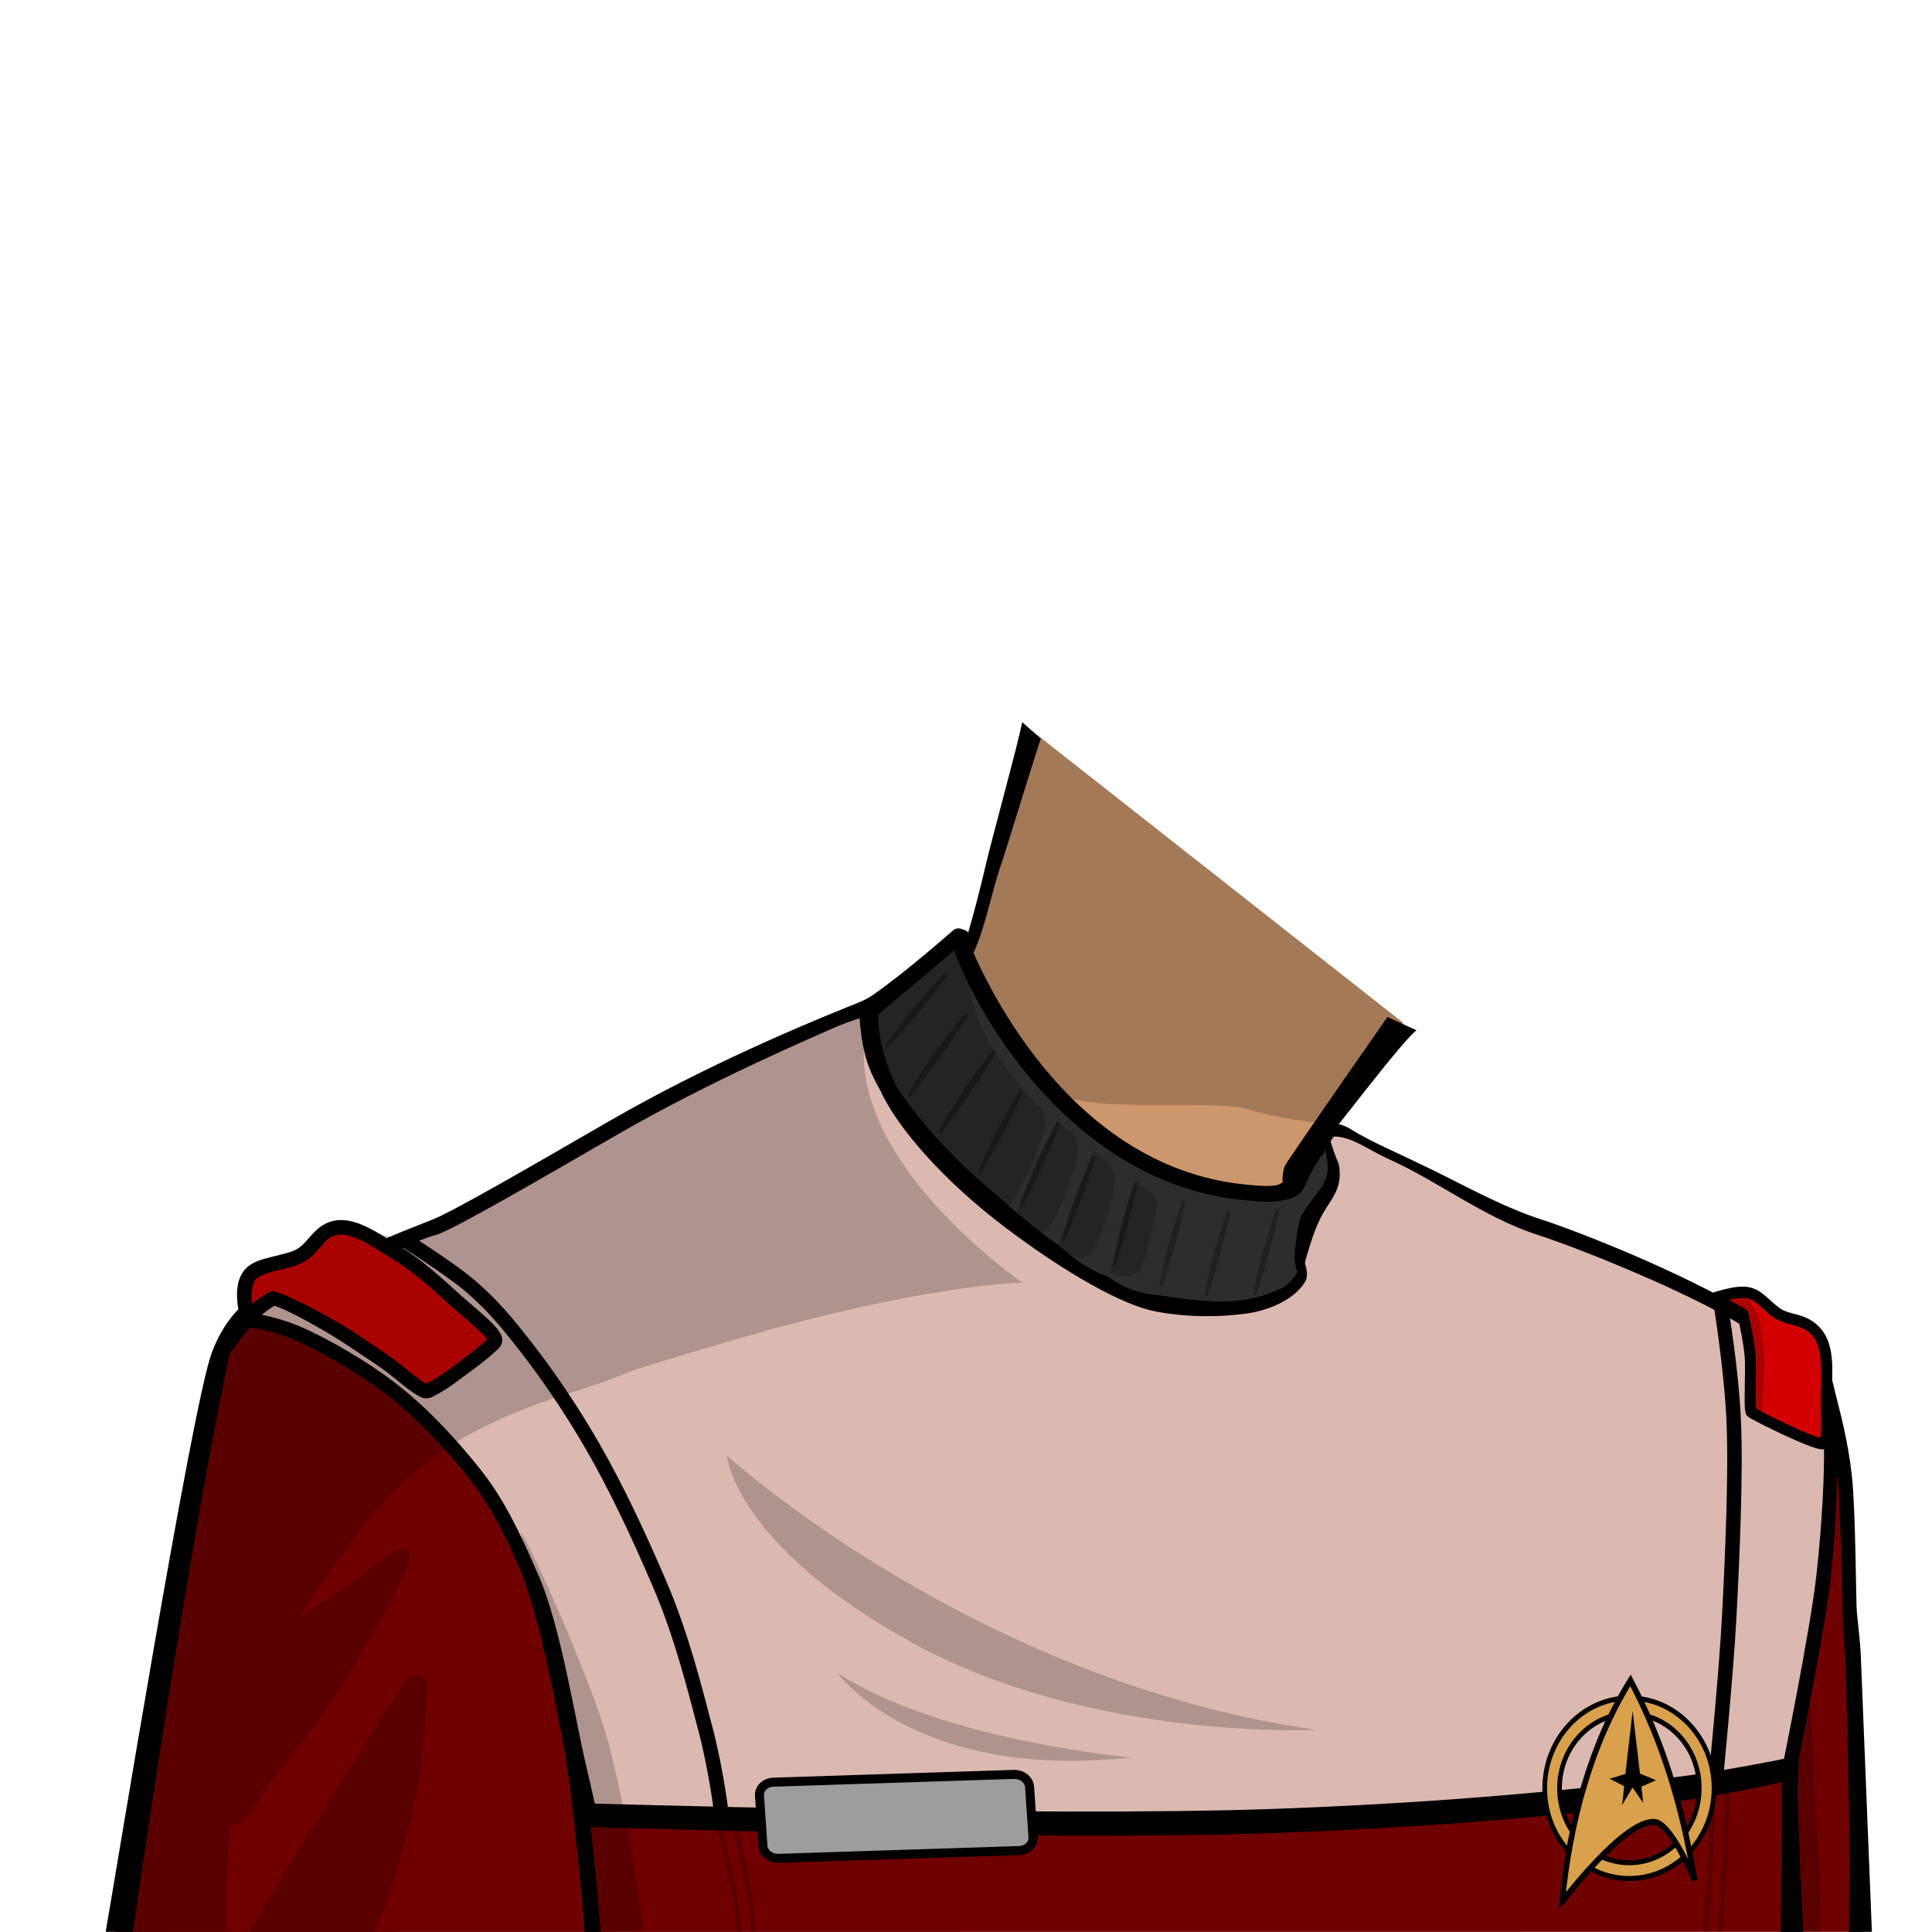
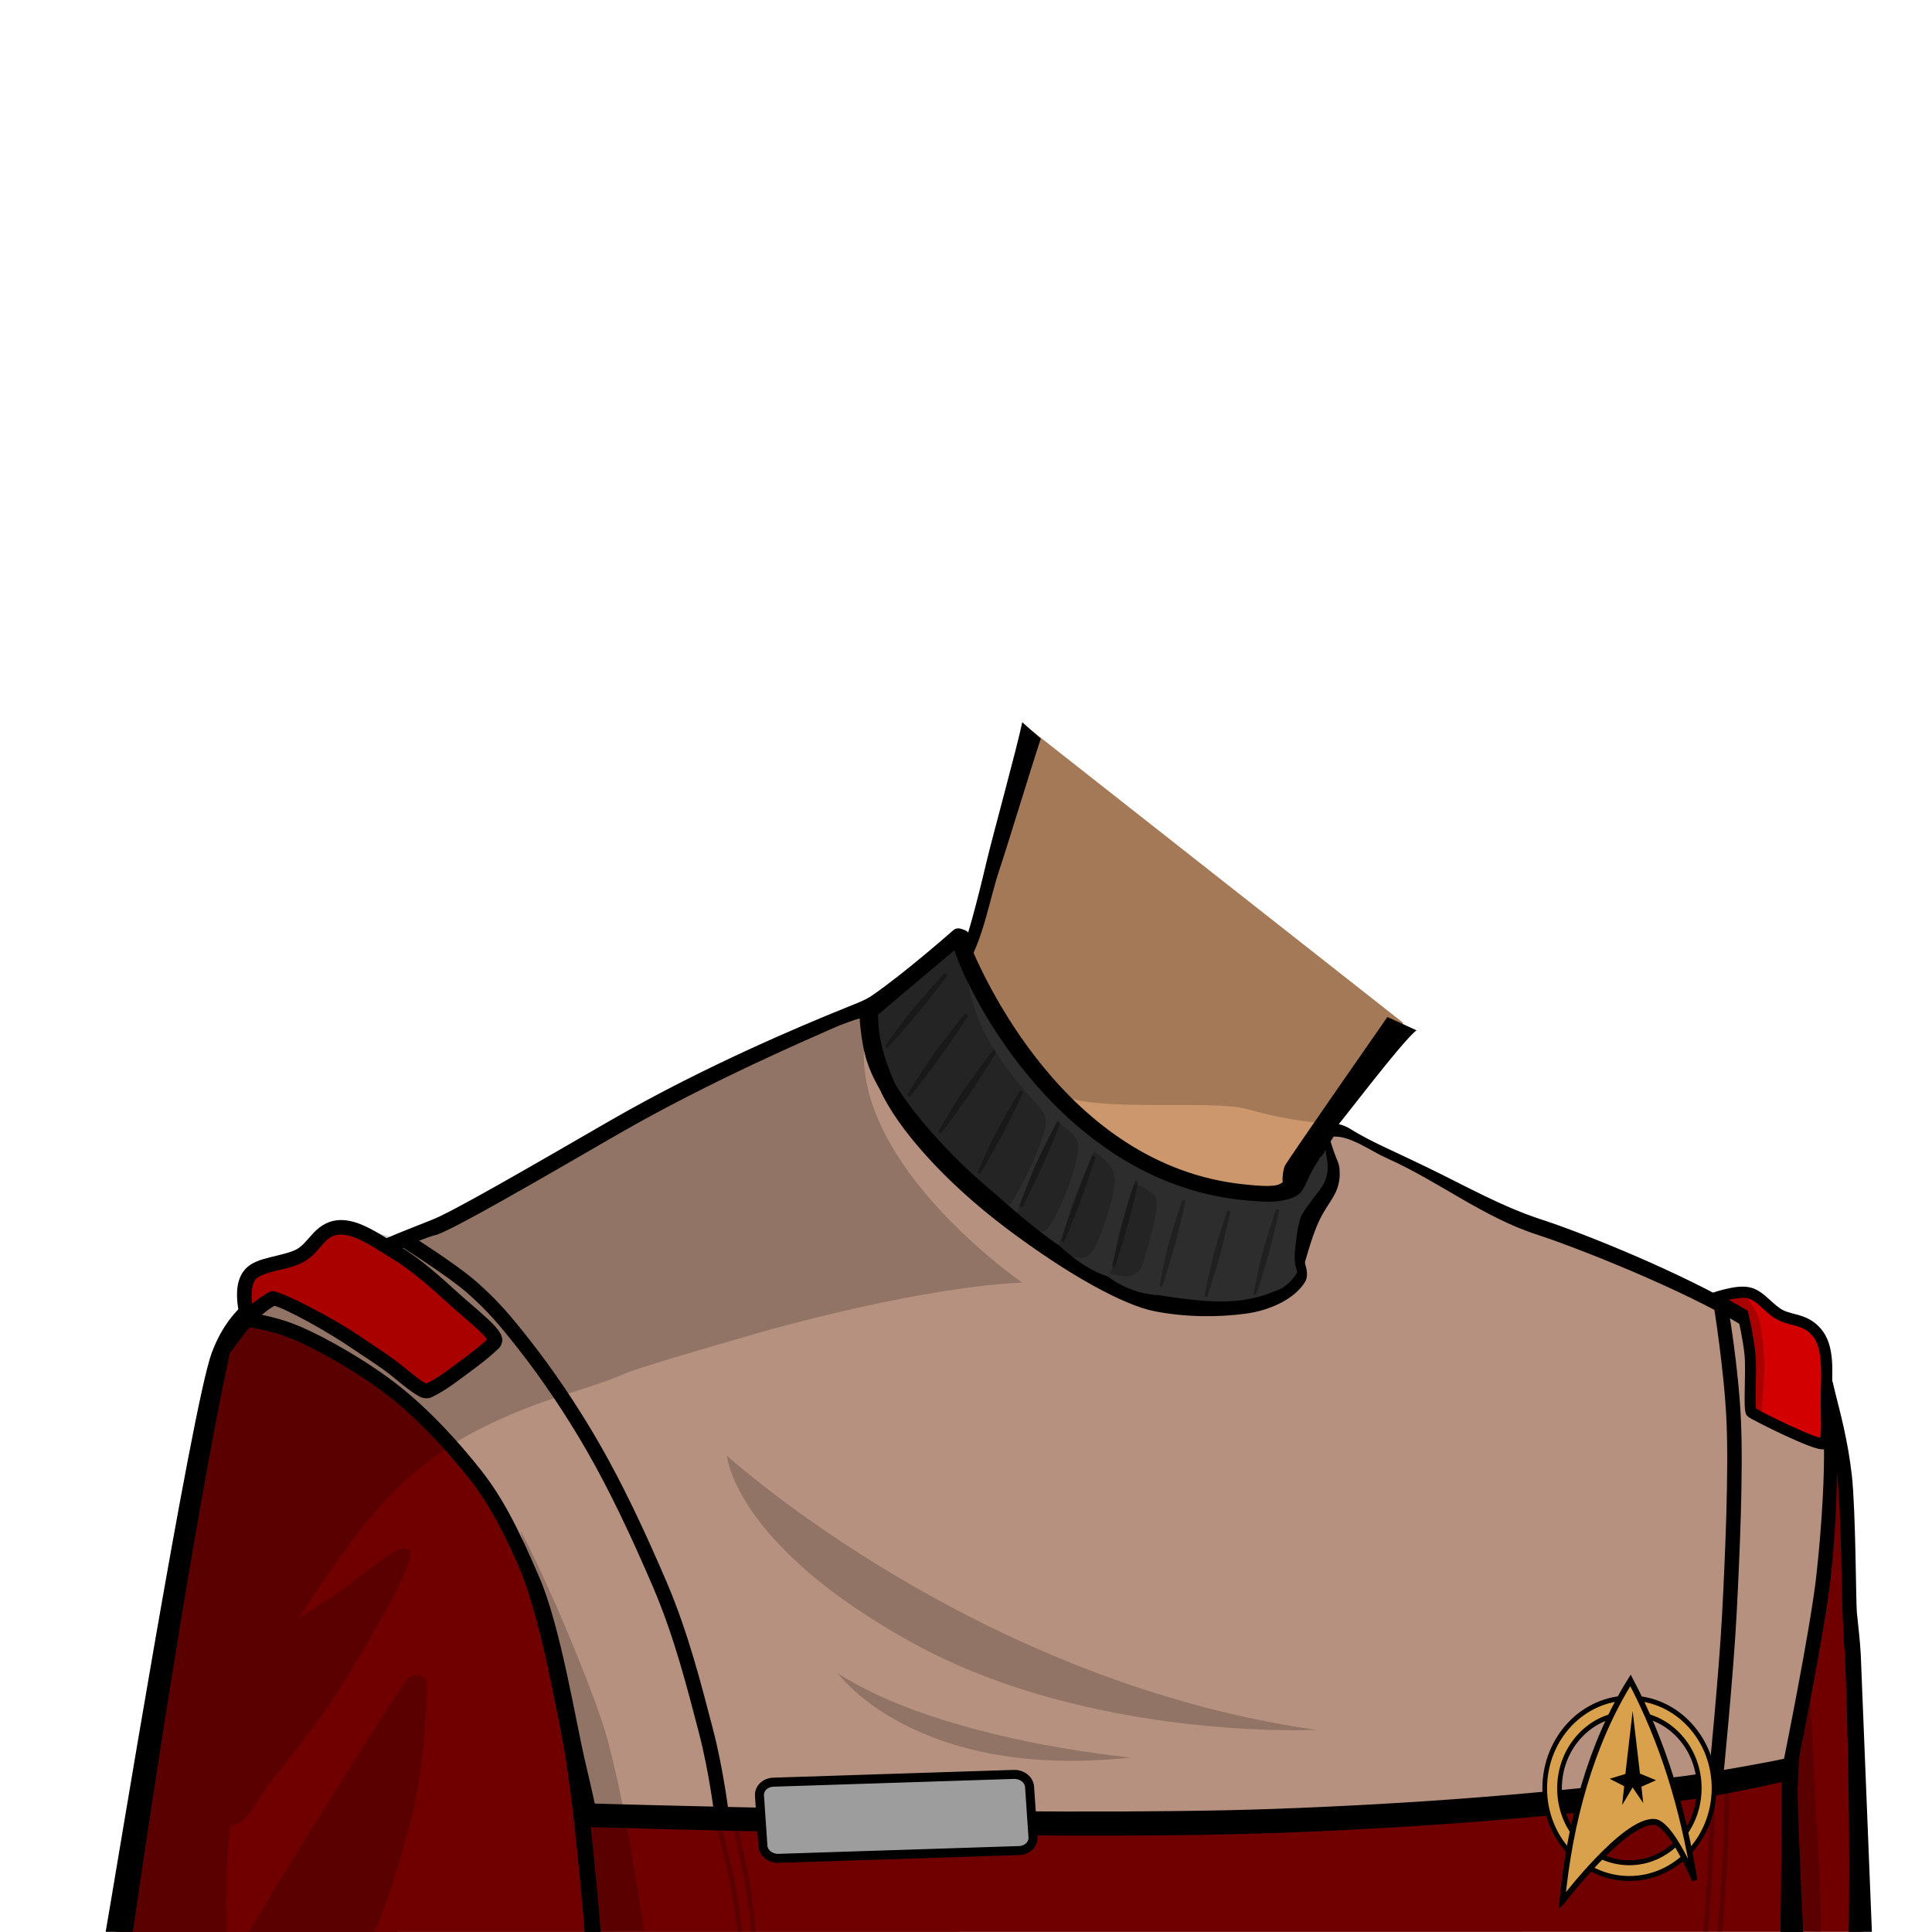
<svg xmlns="http://www.w3.org/2000/svg" width="400" height="400" viewBox="0 0 400 400" version="1.1" id="svg11557" xml:space="preserve">
  <defs id="defs11554" />
  <g id="layer1">
    <path d="m 213.633,151.294 -13.549,47.147 c 0,0 12.427,24.853 21.464,31.491 9.037,6.636 24.148,15.816 35.021,17.228 l 3.88,0.525 2.616,0.322 5.224,-2.259 3.813,-10.875 18.428,-23.087 z" style="fill:#cd976d;fill-opacity:1;fill-rule:nonzero;stroke:none;stroke-width:1.333" id="path171974" />
    <path d="m 200.083,198.441 c 0,0 12.867,21.571 17.836,27.064 4.969,5.493 32.696,1.831 40.543,4.185 6.339,1.901 13.099,2.665 15.471,2.891 l 16.597,-20.793 -76.897,-60.493 z" style="opacity:0.2;fill:#000000;fill-opacity:1;fill-rule:nonzero;stroke:none;stroke-width:1.333" id="path171984" />
    <path d="m 211.645,149.528 c -1.011,4.997 -6.2,23.825 -7.369,28.788 -0.956,4.064 -1.957,8.119 -3.072,12.143 -0.516,1.859 -1.075,3.703 -1.633,5.549 -0.187,0.616 -0.955,1.863 -0.881,2.475 0.02,0.169 0.807,2.383 1.111,1.937 3.688,-5.387 5.037,-14.187 7.127,-20.381 1.491,-4.419 7.061,-22.687 8.552,-27.104 0,0 -3.833,-3.407 -3.833,-3.407" style="fill:#000000;fill-opacity:1;fill-rule:nonzero;stroke:none;stroke-width:1.333" id="path171994" />
    <path d="m 293.276,213.319 c -2.837,2.044 -16.283,19.912 -18.592,22.531 -1.879,2.131 -4.417,10.851 -7.529,10.948 -2.104,0.065 -1.741,-3.725 -1.193,-5.332 0.263,-0.769 21.288,-30.909 21.288,-30.909 0,0 6.027,2.763 6.027,2.763" style="fill:#000000;fill-opacity:1;fill-rule:nonzero;stroke:none;stroke-width:1.333" id="path171998" />
  </g>
  <g id="layer5">
    <path d="m 196.989,241.882 c 22.145,19.023 37.477,27.54 37.477,27.54 l 12.788,7.048 19.314,0.092 13.156,-5.4 c 0,0 4.712,-5.432 3.292,-9.407 -1.42,-3.975 -6.26,-16.737 -6.26,-16.737 l 0.297,-2.285 -4.042,-6.883 -0.185,0.152 -4.538,9.745 -5.225,2.259 -2.464,-0.201 -4.032,-0.646 c -10.873,-1.412 -25.983,-10.591 -35.02,-17.228 -9.039,-6.637 -21.465,-31.491 -21.465,-31.491 l 0.176,-2.859 -2.421,-0.957 -12.553,9.764 -4.107,2.737 0.089,0.687 c 0,0 -6.423,15.047 15.723,34.069" style="fill:#2d2d2d;fill-opacity:1;fill-rule:nonzero;stroke:none;stroke-width:1.333" id="path171966" />
    <path id="path171958" style="fill:#700000;fill-opacity:1;fill-rule:nonzero;stroke:none;stroke-width:1.333" d="m 181.136,206.193 -0.448,0.314 -5.627,3.391 -41.239,19.041 -38.913,21.736 -11.855,6.043 -9.731,5.013 -4.172,3.951 -11.119,2.446 C 49.578,274.232 45.031,281.371 41.979,296.785 36.79,326.888 29.181,369.897 23.993,400 l 361.696,-0.033 -1.01,-30.861 -0.869,-26.572 c -1.525,-11.003 -3.126,-48.219 -5.455,-55.791 -1.697,-5.515 -4.912,-11.182 -8.376,-12.8 -2.23,-1.042 -4.329,-0.074 -7.287,-0.02 -8.155,-4.881 -35.089,-19.295 -45.549,-21.619 -10.461,-2.325 -26.815,-12.735 -37.039,-17.078 l -5.759,-0.107 2.996,6.48 -0.299,2.287 c 0,0 -4.029,7.843 -6.238,11.979 -0.838,3.734 -0.665,7.041 -0.665,7.041 l -7.843,7.413 -22.942,0.474 -6.066,-1.854 c 0,0 -13.868,-9.169 -36.014,-28.191 -22.147,-19.024 -15.725,-34.068 -15.725,-34.068 z" />
-     <path id="path2" style="fill:#dbb9b0;fill-opacity:1;stroke:none;stroke-width:1px;stroke-linecap:butt;stroke-linejoin:miter;stroke-opacity:1" d="m 181.137,206.193 -0.449,0.314 -5.627,3.391 -41.24,19.041 -38.912,21.736 -11.855,6.043 -9.73,5.014 -4.172,3.949 -11.119,2.447 c -2.003,1.446 -5.383,3.606 -6.98,5.264 4.576,0.082 10.812,1.838 18.152,6.368 14.824,9.15 19.689,13.69 28.669,25.859 8.98,12.168 14.008,26.824 17.52,39.193 3.512,12.368 5.475,31.014 5.475,31.014 l 107.184,1.369 70.695,-1.369 54.275,-7.754 17.332,-2.279 7.297,-39.225 1.936,-32.584 c -0.39,-3.135 -0.794,-5.823 -1.23,-7.242 -1.697,-5.515 -4.912,-11.182 -8.377,-12.801 -2.23,-1.042 -4.329,-0.074 -7.287,-0.019 -8.155,-4.881 -35.089,-19.295 -45.549,-21.619 -10.461,-2.325 -26.815,-12.735 -37.039,-17.078 l -5.76,-0.107 2.996,6.48 -0.299,2.287 c 0,0 -4.03,7.843 -6.238,11.979 -0.838,3.734 -0.664,7.041 -0.664,7.041 l -7.844,7.414 -22.941,0.475 -6.066,-1.855 c 0,0 -13.868,-9.169 -36.014,-28.191 -22.147,-19.024 -15.725,-34.068 -15.725,-34.068 z" />
+     <path id="path2" style="fill:#b79180;fill-opacity:1;stroke:none;stroke-width:1px;stroke-linecap:butt;stroke-linejoin:miter;stroke-opacity:1" d="m 181.137,206.193 -0.449,0.314 -5.627,3.391 -41.24,19.041 -38.912,21.736 -11.855,6.043 -9.73,5.014 -4.172,3.949 -11.119,2.447 c -2.003,1.446 -5.383,3.606 -6.98,5.264 4.576,0.082 10.812,1.838 18.152,6.368 14.824,9.15 19.689,13.69 28.669,25.859 8.98,12.168 14.008,26.824 17.52,39.193 3.512,12.368 5.475,31.014 5.475,31.014 l 107.184,1.369 70.695,-1.369 54.275,-7.754 17.332,-2.279 7.297,-39.225 1.936,-32.584 c -0.39,-3.135 -0.794,-5.823 -1.23,-7.242 -1.697,-5.515 -4.912,-11.182 -8.377,-12.801 -2.23,-1.042 -4.329,-0.074 -7.287,-0.019 -8.155,-4.881 -35.089,-19.295 -45.549,-21.619 -10.461,-2.325 -26.815,-12.735 -37.039,-17.078 l -5.76,-0.107 2.996,6.48 -0.299,2.287 c 0,0 -4.03,7.843 -6.238,11.979 -0.838,3.734 -0.664,7.041 -0.664,7.041 l -7.844,7.414 -22.941,0.475 -6.066,-1.855 c 0,0 -13.868,-9.169 -36.014,-28.191 -22.147,-19.024 -15.725,-34.068 -15.725,-34.068 z" />
    <path d="m 277.321,244.052 c -0.341,2.891 -1.664,4.217 -3.26,6.912 -2.387,4.032 -3.481,9.401 -4.947,13.809 -0.872,-2.219 -1.201,-3.377 -1.008,-5.648 0.196,-2.313 0.449,-4.564 1.104,-6.844 0.465,-1.623 3.865,-5.495 4.657,-6.87 1.599,-2.768 0.995,-5.079 0.372,-8.043 0.239,0.32 0.901,-1.447 1.204,-1.18 0.36,1.305 1.123,3.396 1.559,4.39 0.331,0.753 0.46,2.284 0.32,3.475 z" style="fill:#000000;fill-opacity:1;fill-rule:nonzero;stroke:none;stroke-width:1.333" id="path172002" />
    <path id="path172014" style="fill:#000000;fill-opacity:1;fill-rule:nonzero;stroke:none;stroke-width:1.333" d="m 274.08,238.81 c 0.125,-0.467 0.738,-1.307 0.738,-1.307 0,0 0.07,-0.321 1.305,-2.185 3.541,-0.148 7.586,2.957 11.074,4.508 10.635,4.731 19.858,12.189 31.094,15.814 7.481,2.413 30.045,11.21 42.733,18.978 2.096,0.265 3.324,-0.222 5.075,0.253 3.728,1.012 6.925,4.288 8.181,6.796 1.751,3.495 2.272,5.402 2.77,7.391 0.95,3.802 2.602,9.787 3.377,16.787 0.747,6.751 0.969,27.737 1.107,29.407 0.138,1.671 0.122,4.725 0.45,7.28 0.743,19.747 1.037,39.508 0.781,57.434 h 4.791 l -2.305,-57.434 c -0.196,-3.49 -0.556,-6.016 -0.814,-8.779 -0.185,-1.915 -0.229,-21.026 -1.027,-28.239 -0.805,-7.278 -2.519,-13.463 -3.449,-17.186 -1.833,-8.204 -4.112,-13.032 -13.932,-16.504 -1.577,-0.558 -2.949,-0.328 -4.654,-0.427 -13.123,-7.963 -34.38,-16.373 -42.084,-18.858 -8.256,-2.663 -15.869,-7.013 -23.65,-10.775 -2.757,-1.332 -5.524,-2.645 -8.299,-3.939 -2.576,-1.201 -5.381,-2.589 -7.78,-4.101 -1.403,-0.875 -3.832,-1.678 -5.293,-0.541 -1.989,1.547 -2.991,3.041 -4.259,5.206 -0.717,1.224 -1.597,2.338 -2.254,3.586 -0.665,1.267 -1.299,2.389 -2.76,3.156 -1.461,0.767 -5.427,0.262 -7.578,0.065 -36.998,-3.924 -54.374,-43.91 -57.054,-50.766 -0.238,-0.609 0.453,-1.322 0.159,-1.197 -0.14,-0.549 -1.085,-0.783 -1.626,-0.951 -0.273,-0.084 -0.556,-0.093 -0.824,-0.035 l 3e-5,-3.6e-4 c -0.268,0.058 -0.52,0.182 -0.732,0.369 -0.101,0.089 -9.982,8.819 -16.822,13.513 -1.598,1.097 -3.093,1.537 -7.809,3.487 -4.72,1.952 -25.968,10.583 -46.673,22.56 -16.791,9.712 -32.651,18.886 -36.656,20.389 -9.02,3.626 -16.927,6.288 -19.726,11.215 -1.077,0.637 -1.163,-0.557 -6.824,0.542 -5.661,1.099 -14.56,3.834 -19.001,15.792 C 39.704,291.218 23.455,391.235 21.875,399.967 h 5.631 c 4.311,-30.082 13.621,-90.183 20.081,-119.852 3.703,-4.629 7.307,-11.683 17.909,-12.272 10.601,-0.589 23.897,10.531 27.949,16.094 0.307,-1.035 -0.155,-2.13 -0.67,-3.078 -2.468,-4.544 -7.399,-9.03 -11.796,-11.656 -1.479,-0.881 -7.183,-3.178 -8.219,-4.59 1.992,-2.029 13.381,-8.031 17.762,-8.998 4.259,-1.597 19.499,-10.412 37.143,-20.619 19.567,-11.317 40.9,-20.356 45.085,-22.242 1.41,-0.636 4.244,-1.653 5.237,-1.911 0.036,0.929 0.137,1.8 0.224,2.492 0.456,3.634 0.998,7.175 3.971,12.267 3.573,7.921 13.252,18.968 26.167,28.697 12.915,9.729 24.315,15.924 30.684,17.179 6.37,1.255 13.153,1.286 19.011,0.485 4.321,-0.591 9.697,-2.664 12.107,-6.483 0.97,-1.537 0.107,-3.505 -0.194,-4.719 l -0.639,1.028 c -0.493,1.95 -2.638,4.375 -4.215,5.07 -7.114,3.135 -12.843,3.266 -25.112,1.299 -3.673,-0.147 -7.452,-1.486 -10.667,-3.886 -3.809,-1.24 -7.134,-3.727 -10.06,-6.424 -5.795,-3.901 -10.805,-8.635 -14.677,-11.91 -8.471,-7.167 -15.798,-15.744 -19.162,-21.33 -3.816,-8.269 -3.543,-12.987 -3.646,-14.522 4.953,-4.238 12.519,-10.515 15.806,-13.36 3.233,9.932 22.359,47.308 58.756,51.629 2.379,0.21 6.039,0.663 8.342,0.322 2.302,-0.341 3.542,-0.756 4.447,-1.643 1,-0.979 1.462,-2.604 2.104,-3.828 0.331,-0.632 0.67,-1.259 1.02,-1.879 0.116,-0.205 0.957,-1.33 0.889,-1.52" />
    <path id="path172060" style="opacity:0.2;fill:#000000;fill-opacity:1;fill-rule:nonzero;stroke:none;stroke-width:1.333" d="m 197.838,194.627 -17.783,14.773 c 0,0 -2.958,14.056 10.852,27.127 7.287,6.896 12.409,11.223 17.063,14.349 4.216,-5.027 8.493,-16.219 8.556,-18.12 0.091,-1.241 -0.428,-2.558 -0.959,-3.135 -7.923,-8.613 -15.429,-17.973 -15.482,-31.18 z m 21.046,37.659 c -4.149,7.405 -6.344,13.029 -8.768,20.032 2.963,1.926 5.068,2.888 5.949,2.686 2.275,-0.522 7.999,-15.488 7.096,-18.432 -0.541,-1.763 -2.458,-3.039 -4.277,-4.286 z m 7.566,5.958 -7.574,20.289 c 2.558,1.721 5.23,2.622 6.834,1.105 1.846,-1.816 5.631,-13.261 5.045,-16.154 -0.287,-1.418 -0.866,-2.705 -4.305,-5.24 z m 8.557,6.934 c -0.904,-0.188 -5.104,18.498 -5.104,18.498 5.354,1.567 6.363,-0.344 7.251,-3.818 0.608,-2.381 3.489,-11.121 1.765,-12.488 -2.807,-2.227 -3.168,-1.905 -3.912,-2.191 z" />
    <path d="m 107.708,316.858 10.457,42.063 c 0,0 1.986,18.963 4.561,41.079 l 10.592,-0.263 c -2.638,-17.981 -4.894,-29.606 -7.499,-39.422 -2.605,-9.816 -13.417,-35.134 -18.111,-43.457 z" style="opacity:0.2;fill:#000000;fill-opacity:1;fill-rule:nonzero;stroke:none;stroke-width:1.333" id="path172192" />
    <path id="path25436" style="fill:#000000;fill-opacity:1;stroke:none;stroke-width:1px;stroke-linecap:butt;stroke-linejoin:miter;stroke-opacity:1" d="m 372.523,363.232 c -1.131,0.322 -2.322,0.701 -3.451,0.959 -2.176,0.498 -13.673,2.637 -20.203,3.49 -28.253,3.692 -56.746,5.814 -85.25,6.836 -48.271,1.731 -144.145,-1.211 -144.145,-1.211 l -0.037,4.885 c 0,0 95.649,3.07 144.361,1.322 28.632,-1.027 57.282,-3.157 85.719,-6.873 6.574,-0.859 16.281,-2.979 19.345,-3.662 0.013,0.797 -0.015,1.55 -0.013,2.171 C 368.889,382.281 368.621,400 368.621,400 h 4.701 c 0,0 -0.838,-16.733 -1.131,-27.748 -0.069,-2.587 0.332,-9.02 0.332,-9.02 z" />
    <path style="fill:#000000;fill-opacity:0.2;stroke:none;stroke-width:1px;stroke-linecap:butt;stroke-linejoin:miter;stroke-opacity:1" d="M 376.322,380.92 C 376.945,390.961 377.011,400 377.011,400 l -6.667,-0.46 c -0.606,-12.398 -0.385,-33.632 -0.385,-33.632 l 4.741,-16.088 c 0,0 1.219,24.62 1.621,31.1 z" id="path25462" />
    <path id="path26309" style="color:#000000;fill:#000000;-inkscape-stroke:none;fill-opacity:0.3" d="M 195.594 201.457 C 195.594 201.457 191.065 206.395 189.059 208.797 C 187.052 211.199 183.256 216.535 183.256 216.535 L 183.711 217.002 C 183.711 217.002 188.043 212.183 190.049 209.781 C 192.055 207.379 196.16 201.973 196.16 201.973 L 195.594 201.457 z M 199.789 209.828 C 199.789 209.828 195.34 215.397 193.389 218.088 C 191.437 220.779 187.818 226.699 187.818 226.699 L 188.354 227.145 C 188.354 227.145 192.603 221.72 194.555 219.029 C 196.506 216.339 200.453 210.318 200.453 210.318 L 199.789 209.828 z M 205.672 217.285 C 205.672 217.285 201.398 222.92 199.531 225.639 C 197.664 228.357 194.229 234.32 194.229 234.32 L 194.771 234.75 C 194.771 234.75 198.85 229.261 200.717 226.543 C 202.584 223.825 206.344 217.754 206.344 217.754 L 205.672 217.285 z M 211.215 225.709 C 211.215 225.709 207.841 231.394 206.393 234.119 C 204.944 236.844 202.373 242.764 202.373 242.764 L 202.916 243.117 C 202.916 243.117 206.124 237.588 207.572 234.863 C 209.021 232.138 211.879 226.09 211.879 226.09 L 211.215 225.709 z M 218.904 232.062 C 218.904 232.062 215.882 237.953 214.6 240.768 C 213.317 243.582 211.104 249.664 211.104 249.664 L 211.662 249.99 C 211.662 249.99 214.53 244.264 215.812 241.449 C 217.095 238.635 219.586 232.408 219.586 232.408 L 218.904 232.062 z M 226.139 239.211 C 226.139 239.211 223.589 245.17 222.529 248.006 C 221.47 250.842 219.723 256.934 219.723 256.934 L 220.293 257.217 C 220.293 257.217 222.702 251.43 223.762 248.594 C 224.821 245.758 226.83 239.504 226.83 239.504 L 226.139 239.211 z M 235.006 244.424 C 235.006 244.424 233.049 250.405 232.264 253.24 C 231.478 256.076 230.293 262.125 230.293 262.125 L 230.855 262.357 C 230.855 262.357 232.693 256.554 233.479 253.719 C 234.264 250.884 235.684 244.658 235.684 244.658 L 235.006 244.424 z M 244.777 248.447 C 244.777 248.447 242.819 254.428 242.033 257.264 C 241.248 260.099 240.064 266.148 240.064 266.148 L 240.627 266.379 C 240.627 266.379 242.465 260.577 243.25 257.742 C 244.035 254.907 245.453 248.68 245.453 248.68 L 244.777 248.447 z M 264.201 250.287 C 264.201 250.287 262.244 256.268 261.459 259.104 C 260.674 261.939 259.488 267.988 259.488 267.988 L 260.051 268.219 C 260.051 268.219 261.888 262.415 262.674 259.58 C 263.459 256.745 264.879 250.52 264.879 250.52 L 264.201 250.287 z M 254.088 250.631 C 254.088 250.631 252.129 256.612 251.344 259.447 C 250.558 262.283 249.375 268.332 249.375 268.332 L 249.936 268.564 C 249.936 268.564 251.775 262.761 252.561 259.926 C 253.346 257.091 254.764 250.863 254.764 250.863 L 254.088 250.631 z " />
    <path style="fill:#000000;fill-opacity:1;stroke:none;stroke-width:1px;stroke-linecap:butt;stroke-linejoin:miter;stroke-opacity:1" d="m 88.897,294.627 c 0,0 10.19,12.413 15.994,23.905 5.804,11.491 8.578,26.53 11.316,40.319 2.738,13.789 4.828,41.149 4.828,41.149 h 3.333 c 0,0 -2.202,-27.82 -4.828,-41.954 -2.626,-14.134 -6.61,-29.966 -12.096,-40.503 -5.486,-10.537 -18.547,-22.917 -18.547,-22.917 z" id="path35721" />
    <path id="rect7" style="fill:#9d9d9d;fill-rule:evenodd;stroke:#000000;stroke-width:1.869;stroke-linecap:round;stroke-miterlimit:10" d="m 160.144,368.981 49.75,-1.609 c 1.709,-0.055 3.167,1.097 3.268,2.585 l 0.709,10.402 c 0.101,1.487 -1.193,2.729 -2.902,2.784 l -49.75,1.609 c -1.709,0.055 -3.167,-1.097 -3.268,-2.585 l -0.709,-10.402 c -0.101,-1.487 1.193,-2.729 2.902,-2.784 z" />
    <g id="g24" transform="rotate(9.938929,366.3403,353.6661)">
      <path style="fill:#d30000;fill-opacity:1;stroke:none;stroke-width:2.286;stroke-linecap:butt;stroke-linejoin:miter;stroke-dasharray:none;stroke-opacity:1" d="m 340.469,271.98 c 0,0 4.284,-2.431 6.846,-2.285 2.562,0.146 4.829,2.769 7.448,3.463 2.618,0.694 5.11,-0.111 7.893,2.253 2.783,2.364 3.364,7.386 3.986,11.813 0.622,4.427 1.28,10.522 1.28,10.522 l -15.842,-3.799 c 0,0 -1.38,-8.23 -2.33,-11.676 -0.949,-3.447 -2.883,-7.983 -2.883,-7.983 z" id="path9" />
      <path style="color:#000000;fill:#000000;stroke-width:0.914;-inkscape-stroke:none" d="m 347.377,268.546 c -1.668,-0.095 -3.429,0.558 -4.885,1.175 -1.456,0.617 -2.577,1.255 -2.577,1.255 l -2.183,1.239 2.359,0.851 5.897,2.127 c 0.198,0.471 1.81,4.268 2.67,7.387 0.435,1.577 0.858,4.396 1.238,6.838 0.19,1.221 0.373,2.351 0.558,3.242 0.093,0.446 0.182,0.829 0.293,1.165 0.055,0.168 0.113,0.323 0.201,0.493 0.088,0.17 0.177,0.379 0.525,0.603 0.247,0.159 0.319,0.164 0.484,0.228 0.165,0.064 0.363,0.134 0.6,0.216 0.475,0.162 1.1,0.364 1.832,0.59 1.464,0.451 3.353,0.999 5.252,1.507 1.899,0.508 3.804,0.976 5.327,1.266 0.761,0.145 1.423,0.246 1.98,0.282 0.279,0.018 0.529,0.023 0.794,-0.009 0.265,-0.032 0.588,-0.029 0.992,-0.449 0.712,-0.74 0.609,-1.473 0.574,-2.258 -0.035,-0.785 -0.174,-1.687 -0.353,-2.689 -0.358,-2.005 -0.889,-4.394 -1.191,-6.54 -0.619,-4.405 -1.051,-9.705 -4.382,-12.535 -1.568,-1.332 -3.17,-1.814 -4.583,-2.011 -1.413,-0.197 -2.632,-0.177 -3.753,-0.474 -1.048,-0.278 -2.196,-1.027 -3.435,-1.803 -1.239,-0.776 -2.593,-1.602 -4.235,-1.695 z m -0.123,2.3 c 0.92,0.053 1.979,0.61 3.169,1.355 1.19,0.745 2.484,1.656 4.054,2.072 1.498,0.397 2.834,0.361 4.017,0.526 1.183,0.165 2.219,0.462 3.434,1.494 2.235,1.899 2.965,6.645 3.59,11.093 0.32,2.281 0.862,4.7 1.205,6.624 0.172,0.962 0.292,1.804 0.318,2.385 0.007,0.147 -0.017,0.201 -0.031,0.302 -0.393,-0.03 -0.95,-0.106 -1.628,-0.235 -1.423,-0.271 -3.297,-0.729 -5.166,-1.229 -1.868,-0.5 -3.737,-1.042 -5.171,-1.484 -0.717,-0.221 -1.328,-0.418 -1.768,-0.568 -0.167,-0.057 -0.281,-0.099 -0.393,-0.141 -0.06,-0.191 -0.134,-0.479 -0.212,-0.853 -0.166,-0.8 -0.346,-1.914 -0.535,-3.127 -0.378,-2.426 -0.781,-5.23 -1.296,-7.099 -0.988,-3.585 -2.933,-8.129 -2.933,-8.129 l -0.197,-0.462 -4.277,-1.542 c 1.315,-0.55 2.94,-1.033 3.819,-0.983 z" id="path8" />
      <path style="fill:#000000;fill-opacity:0.2;stroke:none;stroke-width:0.914px;stroke-linecap:butt;stroke-linejoin:miter;stroke-opacity:1" d="m 346.773,274.369 -6.042,-2.368 2.955,-1.893 2.227,-0.44 c 0,0 3.491,2.948 4.499,5.267 1.008,2.32 2.046,5.892 2.625,9.03 0.579,3.138 1.133,10.153 1.133,10.153 l -2.413,-0.555 c 0,0 -1.701,-8.509 -1.698,-9.666 0.003,-1.157 -3.288,-9.53 -3.288,-9.53 z" id="path10" />
    </g>
    <g id="g23" transform="translate(0.166723,-6.063743)">
      <path style="fill:#d30000;fill-opacity:1;stroke:none;stroke-width:3;stroke-linecap:butt;stroke-linejoin:miter;stroke-dasharray:none;stroke-opacity:1" d="m 50.746,277.337 c 0,0 -1.13,-4.759 0.741,-7.218 1.871,-2.459 7.46,-2.402 10.509,-4.102 3.049,-1.7 3.89,-5.356 7.722,-5.812 3.832,-0.456 8.297,2.896 12.378,5.357 4.081,2.461 8.425,6.41 11.776,9.464 3.351,3.053 8.898,7.269 8.419,8.683 -0.479,1.414 -13.131,10.648 -14.874,10.694 -1.743,0.047 -9.104,-7.125 -14.009,-10.514 C 68.503,280.5 57.99,274.109 57.99,274.109 Z" id="path5" />
      <path style="color:#000000;fill:#000000;-inkscape-stroke:none" d="m 69.54,258.716 c -2.37,0.282 -3.946,1.656 -5.09,2.922 -1.145,1.266 -2.009,2.414 -3.185,3.07 -1.178,0.657 -3.26,1.1 -5.332,1.62 -2.072,0.521 -4.265,1.076 -5.64,2.883 -1.306,1.716 -1.431,3.827 -1.377,5.487 0.054,1.66 0.371,2.984 0.371,2.984 l 0.417,1.76 1.652,-0.735 4.963,-2.396 c 2.655,0.62 11.635,5.633 16.238,8.813 2.334,1.613 6.081,3.899 8.77,6.125 1.344,1.113 2.596,2.124 3.672,2.888 0.538,0.382 1.029,0.703 1.506,0.953 0.476,0.25 0.891,0.492 1.637,0.472 0.855,-0.023 1.179,-0.285 1.758,-0.578 0.579,-0.293 1.244,-0.679 1.986,-1.14 1.485,-0.923 2.581,-1.799 4.323,-3.06 1.742,-1.261 3.441,-2.563 4.761,-3.661 0.66,-0.549 1.224,-1.044 1.668,-1.48 0.444,-0.436 0.772,-0.56 1.074,-1.452 0.237,-0.701 0.061,-1.294 -0.133,-1.738 -0.194,-0.443 -0.451,-0.815 -0.75,-1.196 -0.6,-0.762 -1.393,-1.546 -2.292,-2.377 -1.8,-1.662 -4.028,-3.482 -5.653,-4.963 -3.352,-3.054 -7.727,-7.055 -12.013,-9.639 -1.99,-1.2 -4.146,-2.671 -6.367,-3.819 -2.221,-1.149 -4.551,-2.03 -6.963,-1.743 z m 0.354,2.98 c 1.42,-0.169 3.241,0.398 5.23,1.427 1.989,1.029 4.105,2.465 6.196,3.726 3.877,2.338 8.19,6.234 11.541,9.286 1.726,1.573 3.948,3.387 5.64,4.95 0.846,0.781 1.56,1.507 1.97,2.029 0.108,0.137 0.128,0.189 0.189,0.286 -0.071,0.104 0.005,-0.025 -0.124,0.102 -0.346,0.34 -0.864,0.799 -1.484,1.315 -1.242,1.033 -2.904,2.307 -4.602,3.536 -1.698,1.23 -2.754,2.076 -4.147,2.942 -0.696,0.433 -1.309,0.786 -1.758,1.013 -0.449,0.227 -0.902,0.266 -0.483,0.254 0.31,-0.008 0.116,0.019 -0.163,-0.128 -0.279,-0.147 -0.688,-0.405 -1.162,-0.742 -0.948,-0.673 -2.171,-1.657 -3.498,-2.755 -2.654,-2.196 -6.407,-4.505 -8.978,-6.281 -5.005,-3.457 -16.919,-9.765 -18.296,-9.248 -1.377,0.518 -3.928,2.565 -3.928,2.565 -0.026,-0.266 -0.114,-1.067 -0.124,-1.371 -0.043,-1.335 0.202,-2.831 0.767,-3.574 0.496,-0.652 2.033,-1.299 3.986,-1.79 1.953,-0.491 4.188,-0.868 6.059,-1.911 1.873,-1.044 2.954,-2.574 3.95,-3.675 0.996,-1.101 1.757,-1.782 3.219,-1.956 z" id="path4" />
    </g>
    <path style="color:#000000;fill:#000000;-inkscape-stroke:none" d="m 84.002,255.125 -1.588,2.545 c 0,0 10.29,6.464 14.316,10.012 4.212,3.711 6.662,6.586 10.936,12.053 4.242,5.427 9.255,12.674 13.91,20.787 4.651,8.106 9.113,17.523 13.629,28.064 4.468,10.431 7.115,21.088 9.441,29.943 2.284,8.696 3.348,18.012 3.348,18.012 l 2.98,-0.34 c 0,0 -1.066,-9.451 -3.426,-18.434 -2.317,-8.823 -4.996,-19.648 -9.586,-30.363 -4.543,-10.605 -9.047,-20.12 -13.785,-28.377 -4.734,-8.25 -9.815,-15.596 -14.148,-21.141 -4.303,-5.505 -6.957,-8.617 -11.316,-12.457 C 94.168,261.426 84.002,255.125 84.002,255.125 Z m -33.227,16.549 -0.283,2.986 c 0,0 5.096,0.498 10.207,2.633 5.16,2.155 14.044,7.232 20.127,12.047 6.092,4.822 11.934,11.247 16.363,16.848 4.357,5.509 7.486,11.721 11.732,21.594 4.083,9.493 7.242,29.237 9.432,38.133 0.994,4.036 2.18,8.784 2.184,8.782 l 2.683,-0.921 c 0,0 -0.758,-3.553 -1.949,-8.557 -2.046,-8.59 -5.154,-28.299 -9.594,-38.623 -4.277,-9.944 -7.53,-16.448 -12.135,-22.27 C 95.011,298.597 89.063,292.034 82.688,286.988 76.303,281.935 67.417,276.848 61.855,274.525 56.245,272.182 50.775,271.674 50.775,271.674 Z" id="path6" />
    <path style="color:#000000;fill:#000000;-inkscape-stroke:none" d="m 357.809,270.681 -3.075,-0.884 c 0,0 2.25,13.795 2.719,24.453 0.47,10.673 -0.271,27.762 -0.912,39.992 -0.637,12.162 -2.732,33.227 -2.732,33.227 l 2.986,0.297 c 0,0 2.096,-21.042 2.742,-33.365 0.642,-12.254 1.394,-29.332 0.912,-40.281 -0.482,-10.963 -2.64,-23.438 -2.64,-23.438 z m 21.65,18.286 -1.791,0.287 c 0,0 -0.157,3.53 -0.035,9.637 0.123,6.149 -0.355,16.275 -1.586,27.399 -1.216,10.984 -6.936,39.09 -6.936,39.09 l 2.939,0.6 c 0,0 5.71,-27.918 6.977,-39.359 1.251,-11.301 1.389,-21.757 1.264,-28.018 -0.126,-6.303 -0.832,-9.635 -0.832,-9.635 z" id="path11" />
    <path style="color:#000000;fill:#000000;fill-opacity:0.2;-inkscape-stroke:none" d="m 357.082,370.229 c 0,0 -0.204,9.969 -0.455,14.924 C 356.383,389.965 355.602,400 355.602,400 h 0.998 c 0,0 0.779,-9.946 1.025,-14.799 0.253,-4.995 0.457,-14.951 0.457,-14.951 z m -2.963,1.477 c 0,0 -0.423,12.705 -0.799,19.029 C 353.145,393.685 352.637,400 352.637,400 h 0.998 c 0,0 0.506,-6.221 0.684,-9.207 0.378,-6.359 0.799,-19.055 0.799,-19.055 z" id="path13" />
    <path style="color:#000000;fill:#000000;-inkscape-stroke:none;fill-opacity:0.2" d="m 152.711,377.998 -0.975,0.219 c 0,0 2.145,9.648 2.73,13.199 0.588,3.57 1.021,8.584 1.021,8.584 h 0.996 c 0,0 -0.433,-5.117 -1.031,-8.748 -0.602,-3.65 -2.742,-13.254 -2.742,-13.254 z m -3.311,0.213 -0.969,0.248 c 0,0 2.426,9.451 3.186,13.984 0.767,4.578 1.021,7.557 1.021,7.557 h 0.994 c 0,0 -0.258,-3.117 -1.029,-7.723 -0.779,-4.651 -3.203,-14.066 -3.203,-14.066 z" id="path15" />
    <g id="g16" transform="matrix(0.3951222,0.00194144,-0.00230627,0.421131,222.6521,297.4996)">
      <path id="path39671" style="fill:#d9a14b;fill-opacity:1;stroke:#000000;stroke-width:2.451;stroke-miterlimit:9;stroke-dasharray:none;stroke-opacity:1" d="m 291.275,127.031 a 44.359,44.359 0 0 0 -44.359,44.359 44.359,44.359 0 0 0 44.359,44.359 44.359,44.359 0 0 0 44.359,-44.359 44.359,44.359 0 0 0 -44.359,-44.359 z m 0,7.75 a 36.61,36.61 0 0 1 36.609,36.609 36.61,36.61 0 0 1 -36.609,36.612 36.61,36.61 0 0 1 -36.612,-36.612 36.61,36.61 0 0 1 36.612,-36.609 z" />
      <path style="fill:#d9a14b;fill-opacity:1;stroke:#000000;stroke-width:2.942;stroke-linecap:butt;stroke-linejoin:miter;stroke-dasharray:none;stroke-opacity:1" d="m 256.388,227.253 c 3.684,-38.916 14.602,-77.632 35.166,-108.913 17.415,30.678 27.798,62.762 34.161,98.061 0,0 -12.537,-28.436 -21.501,-28.534 -15.997,-0.5 -47.825,39.385 -47.825,39.385 z" id="path39673" />
      <path style="fill:#000000;fill-opacity:1;stroke:none;stroke-width:1.222px;stroke-linecap:butt;stroke-linejoin:miter;stroke-opacity:1" d="m 289.142,164.357 3.617,-30.946 4.019,30.745 8.44,3.215 -7.636,3.215 1.005,8.038 -5.626,-7.636 -5.426,8.641 1.005,-9.243 -7.636,-3.617 z" id="path39675" />
      <path d="m -123.833,116.766 c 0,0 40.91,52.812 153.817,40.697 0,0 -98.901,-7.827 -153.817,-40.697 z m 250.883,26.673 c 0,0 -118.568,6.033 -212.24,-42.001 -93.673,-48.031 -97.347,-91.396 -97.347,-91.396 0,0 130.663,110.41 309.588,133.397 z" style="opacity:0.2;fill:#000000;fill-opacity:1;fill-rule:nonzero;stroke:none;stroke-width:3.269" id="path1" />
    </g>
    <path id="path172176" style="display:inline;opacity:0.2;fill:#000000;fill-opacity:1;fill-rule:nonzero;stroke:none;stroke-width:1.333" d="m 181.217,206.234 -5.6,3.21 -42.121,18.683 c 0,0 -9.69,6.521 -14.587,9.39 -9.315,5.457 -18.472,10.606 -28.042,15.604 -2.542,1.328 -7.814,3.6 -7.814,3.6 0,0 -10.022,-3.09 -12.353,-2.968 -3.175,0.165 -5.238,4.557 -7.474,5.953 -4.019,2.511 -9.07,2.003 -11.301,4.264 -1.862,1.888 -0.426,7.943 -0.426,7.943 -7.458,8.901 -8.267,18.73 -11.817,36.366 C 34.492,338.382 28.722,369.897 23.533,400 l 23.455,-0.033 c -0.31,-7.961 -0.04,-15.282 0.693,-22.025 0.046,-0.004 0.089,-0.005 0.135,-0.01 3.85,-0.406 4.57,-4.516 8.734,-9.656 4.164,-5.14 10.916,-13.7 15.633,-21.609 4.717,-7.909 14.552,-24.13 12.414,-25.746 -2.138,-1.616 -7.699,4.05 -15.172,9.195 -1.95,1.343 -4.574,2.964 -7.445,4.76 15.681,-24.103 24.44,-34.988 49.396,-44.242 6.447,-2.344 12.779,-3.936 18.387,-6.395 2.864,-1.255 26.729,-8.153 30.012,-9.047 34.899,-9.504 51.916,-9.617 51.916,-9.617 0,0 -44.015,-30.207 -30.141,-58.896 z M 86.215,346.787 c -0.688,0.011 -1.413,0.298 -1.971,0.961 -1.487,1.767 -11.995,18.601 -17.578,27.424 C 61.083,383.994 51.494,400 51.494,400 h 25.748 c -10e-7,0 -0.028,1.12 1.838,-3.678 1.866,-4.798 5.789,-17.506 7.357,-25.748 1.568,-8.242 1.978,-20.277 1.973,-21.984 -0.003,-1.067 -1.048,-1.82 -2.195,-1.803 z" />
  </g>
</svg>
